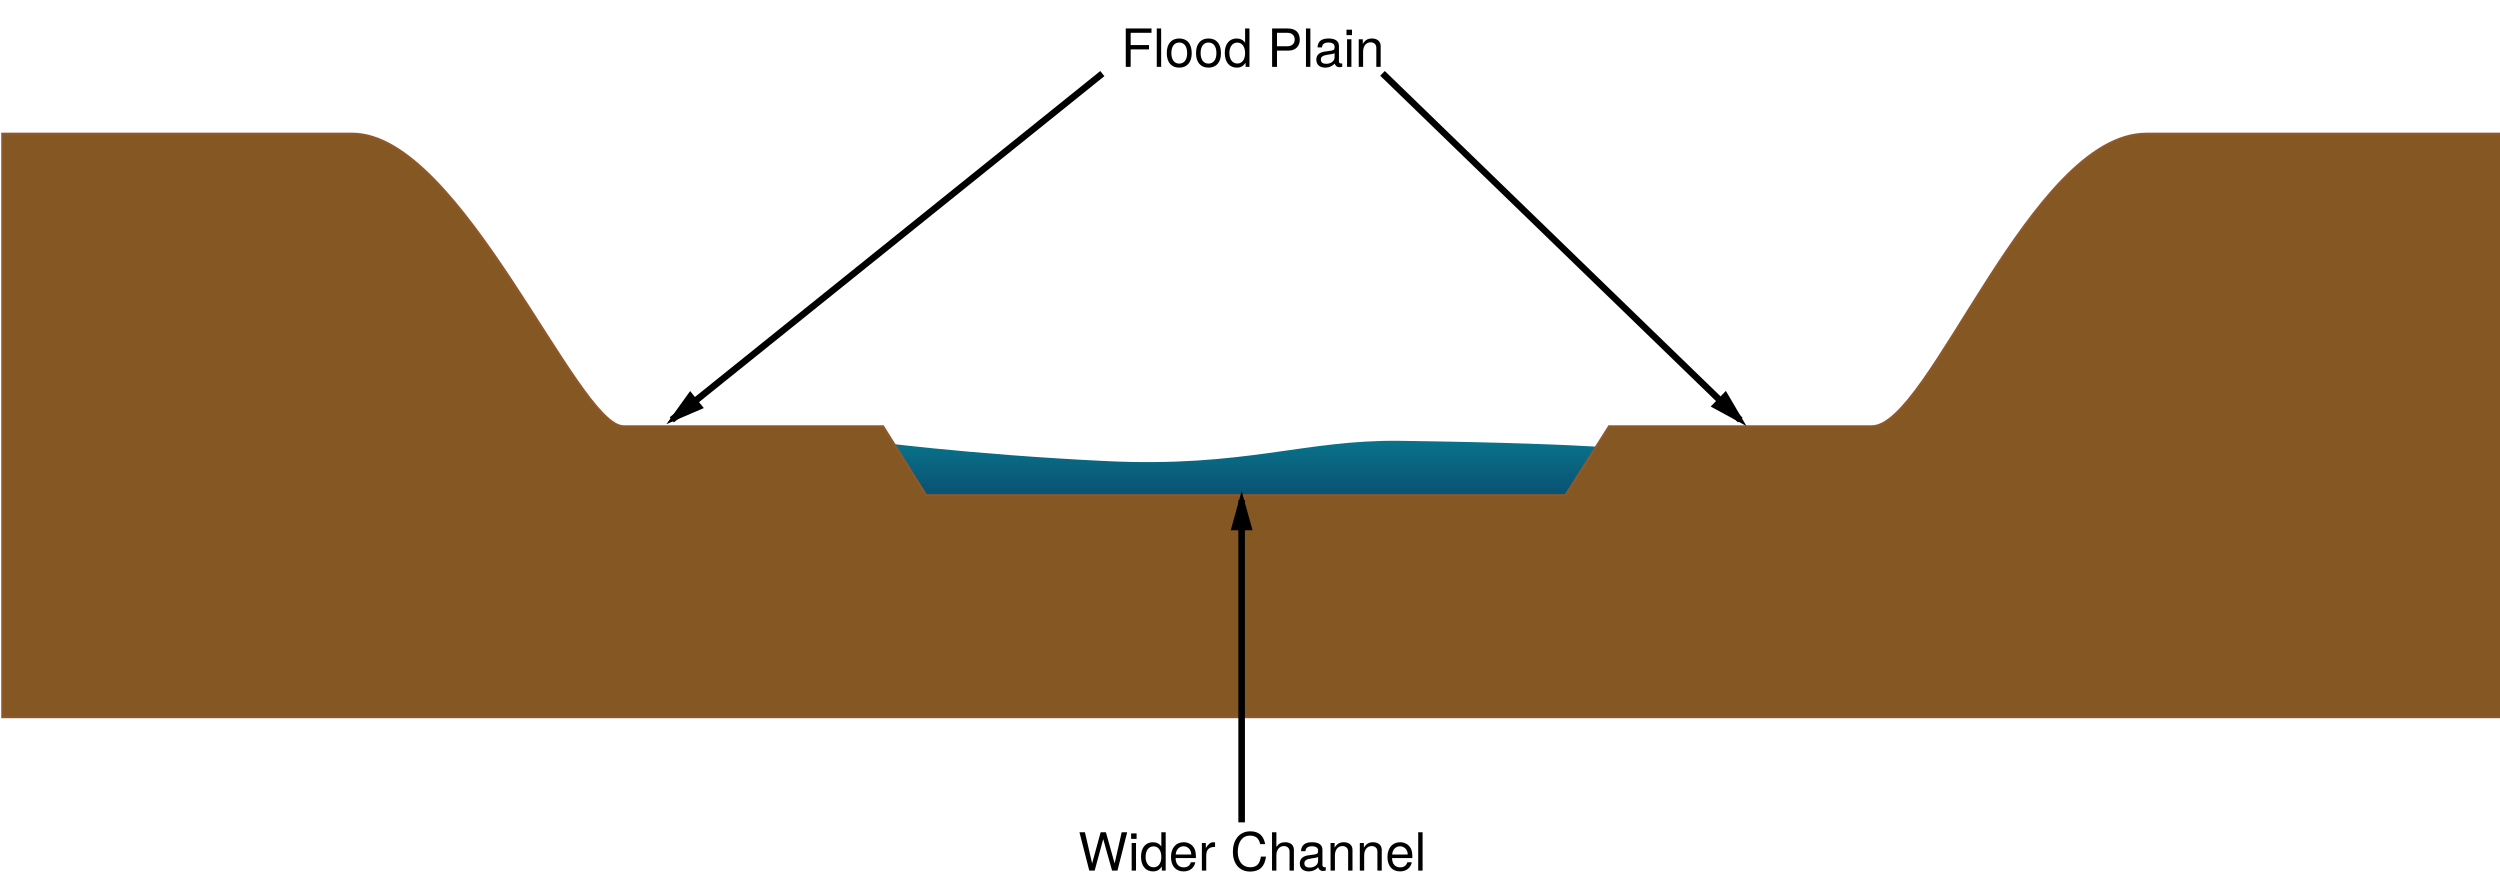
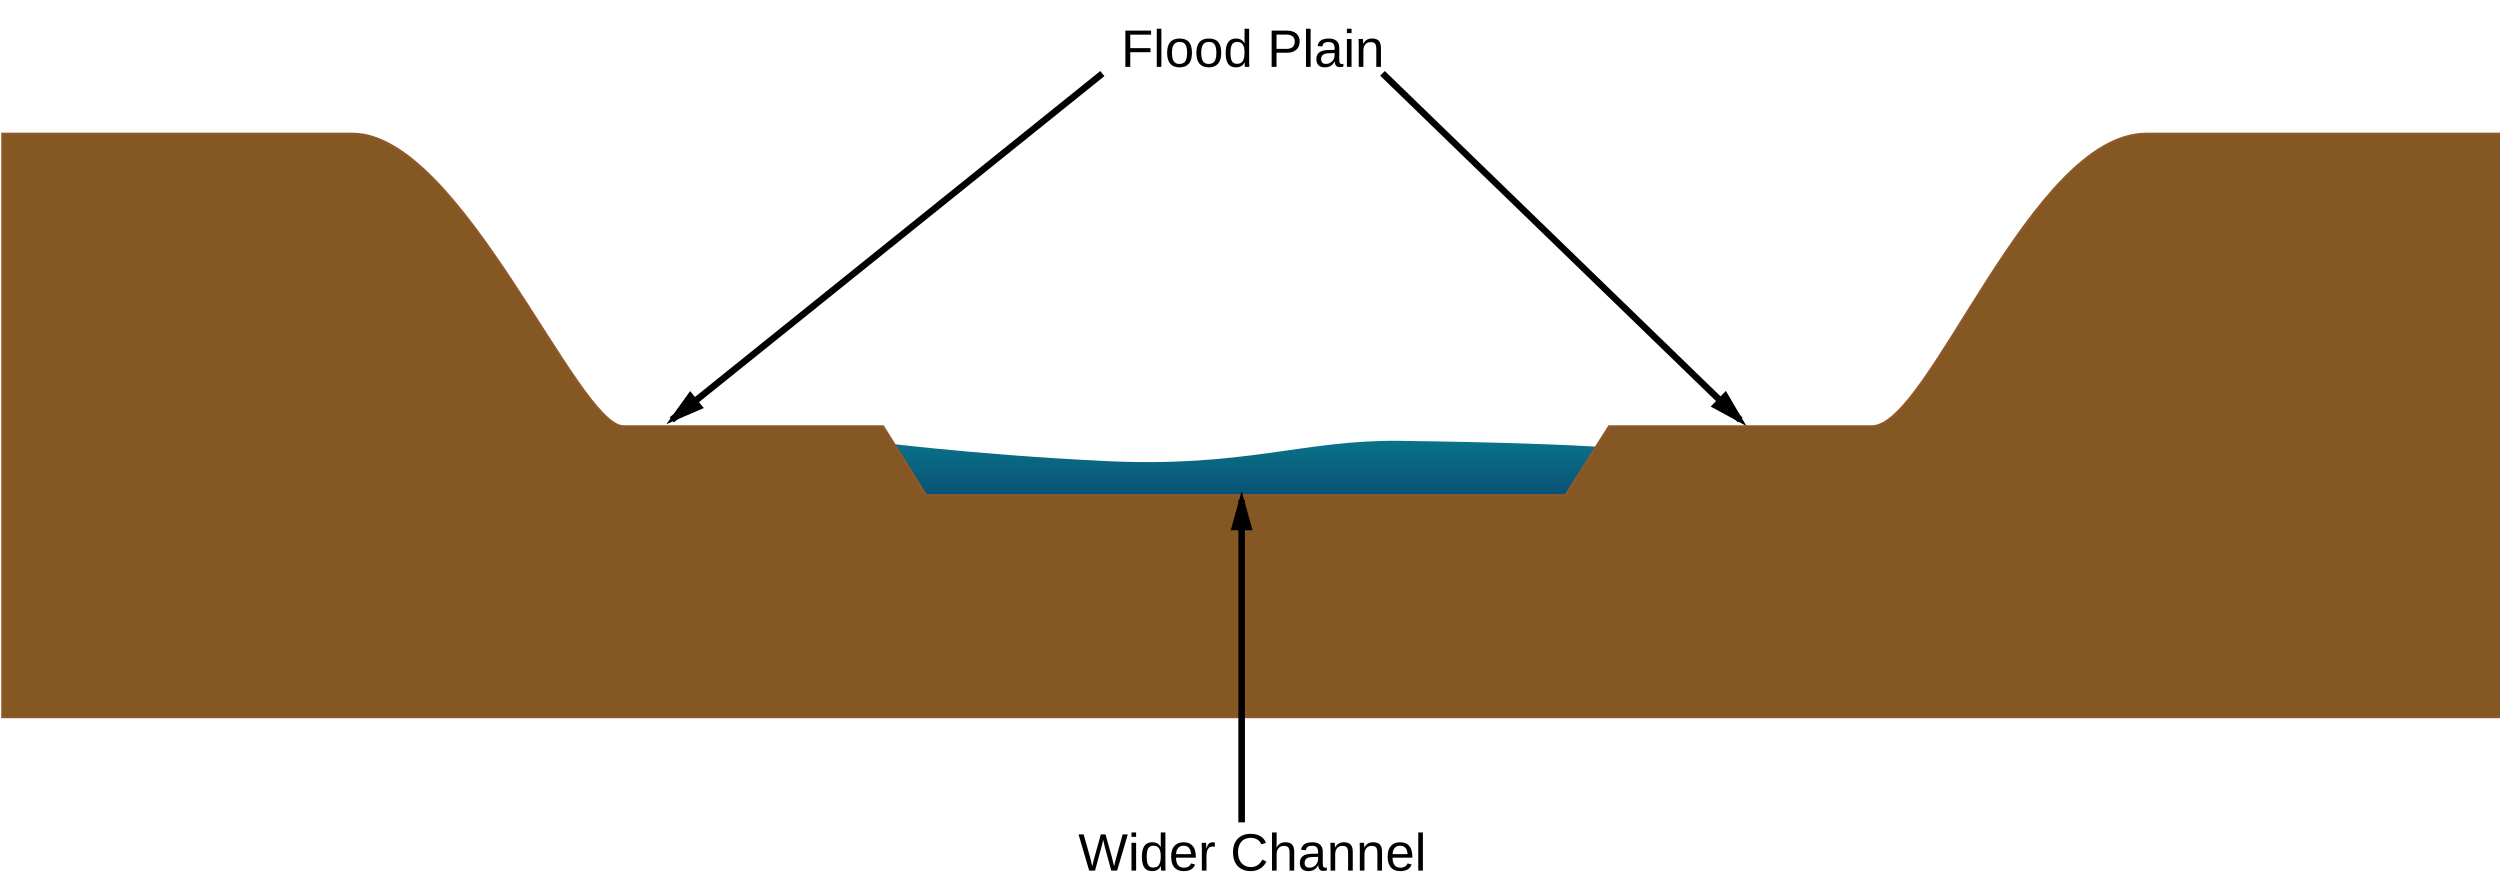
<svg xmlns="http://www.w3.org/2000/svg" width="1140px" height="403px" viewBox="0 0 1140 403" version="1.1">
+   <style>text{font-family:"Helvetica Neue","Arial",sans-serif;font-size:24px;font-weight:lighter;}</style>
  <defs>
    <linearGradient x1="50%" y1="0%" x2="50%" y2="100%" id="linearGradient-1">
      <stop stop-color="#09738A" offset="0%" />
      <stop stop-color="#092B5A" offset="100%" />
    </linearGradient>
  </defs>
  <g id="Page-1" stroke="none" stroke-width="1" fill="none" fill-rule="evenodd">
    <g id="Middle-Course" transform="translate(1, 7)">
      <path d="M503.11 203.242C566.678 206.326 593.55 193.431 637.372 194.02 734.188 195.32 752.29 198.828 752.29 198.828L741.109 247 386.77 243.91 394.31 194.02C394.31 194.02 439.542 200.158 503.11 203.242Z" id="Path-9" fill="url(#linearGradient-1)" />
      <path d="M1139.452 54C1139.452 54 1030.675 54 977.829 54 924.983 54 879.007 187.41 852.613 187.41 826.219 187.41 732.743 187.41 732.743 187.41L712.861 218.831 566.274 218.831 566.274 320 1139.452 320 1139.452 54ZM0.059 54C0.059 54 110.131 54 159.659 54 209.186 54 262.131 187.41 283.306 187.41 304.482 187.41 401.675 187.41 401.675 187.41L421.308 218.831 566.059 218.831 566.059 320 0.059 320 0.059 54Z" id="Valley" stroke="#8E582B" fill="#855723" />
-       <g id="Labels" transform="translate(490.6877, 0)" font-size="24" font-family="Helvetica Neue" fill="#000000" font-weight="lighter">
+       <g id="Labels" transform="translate(490.6877, 0)" fill="#000000">
        <text id="Wider-Channel">
          <tspan x="0.006" y="390">Wider Channel</tspan>
        </text>
        <text id="Flood-Plain">
          <tspan x="19.506" y="23.484">Flood Plain</tspan>
        </text>
      </g>
      <path d="M565.188 366.5L565.188 222.5" id="Line" stroke="#000000" stroke-width="3" stroke-linecap="square" />
      <path id="Line-decoration-1" d="M565.188 222.5C564.138 226.28 563.238 229.52 562.188 233.3 564.288 233.3 566.088 233.3 568.188 233.3 567.138 229.52 566.238 226.28 565.188 222.5 565.188 222.5 565.188 222.5 565.188 222.5Z" stroke="#000000" stroke-width="3" stroke-linecap="square" />
      <path d="M500.5 27.5L306.5 183.5" id="Line" stroke="#000000" stroke-width="3" stroke-linecap="square" />
      <path id="Line-decoration-1" d="M307.234 182.91C310.838 181.359 313.927 180.03 317.53 178.48 316.214 176.843 315.086 175.441 313.77 173.804 311.483 176.991 309.522 179.723 307.234 182.91 307.234 182.91 307.234 182.91 307.234 182.91Z" stroke="#000000" stroke-width="3" stroke-linecap="square" />
      <path d="M630.5 27.5L791.5 183.5" id="Line" stroke="#000000" stroke-width="3" stroke-linecap="square" />
      <path id="Line-decoration-1" d="M791.37 183.374C789.386 179.99 787.686 177.089 785.702 173.704 784.24 175.213 782.988 176.505 781.526 178.013 784.972 179.89 787.925 181.498 791.37 183.374 791.37 183.374 791.37 183.374 791.37 183.374Z" stroke="#000000" stroke-width="3" stroke-linecap="square" />
    </g>
  </g>
</svg>
